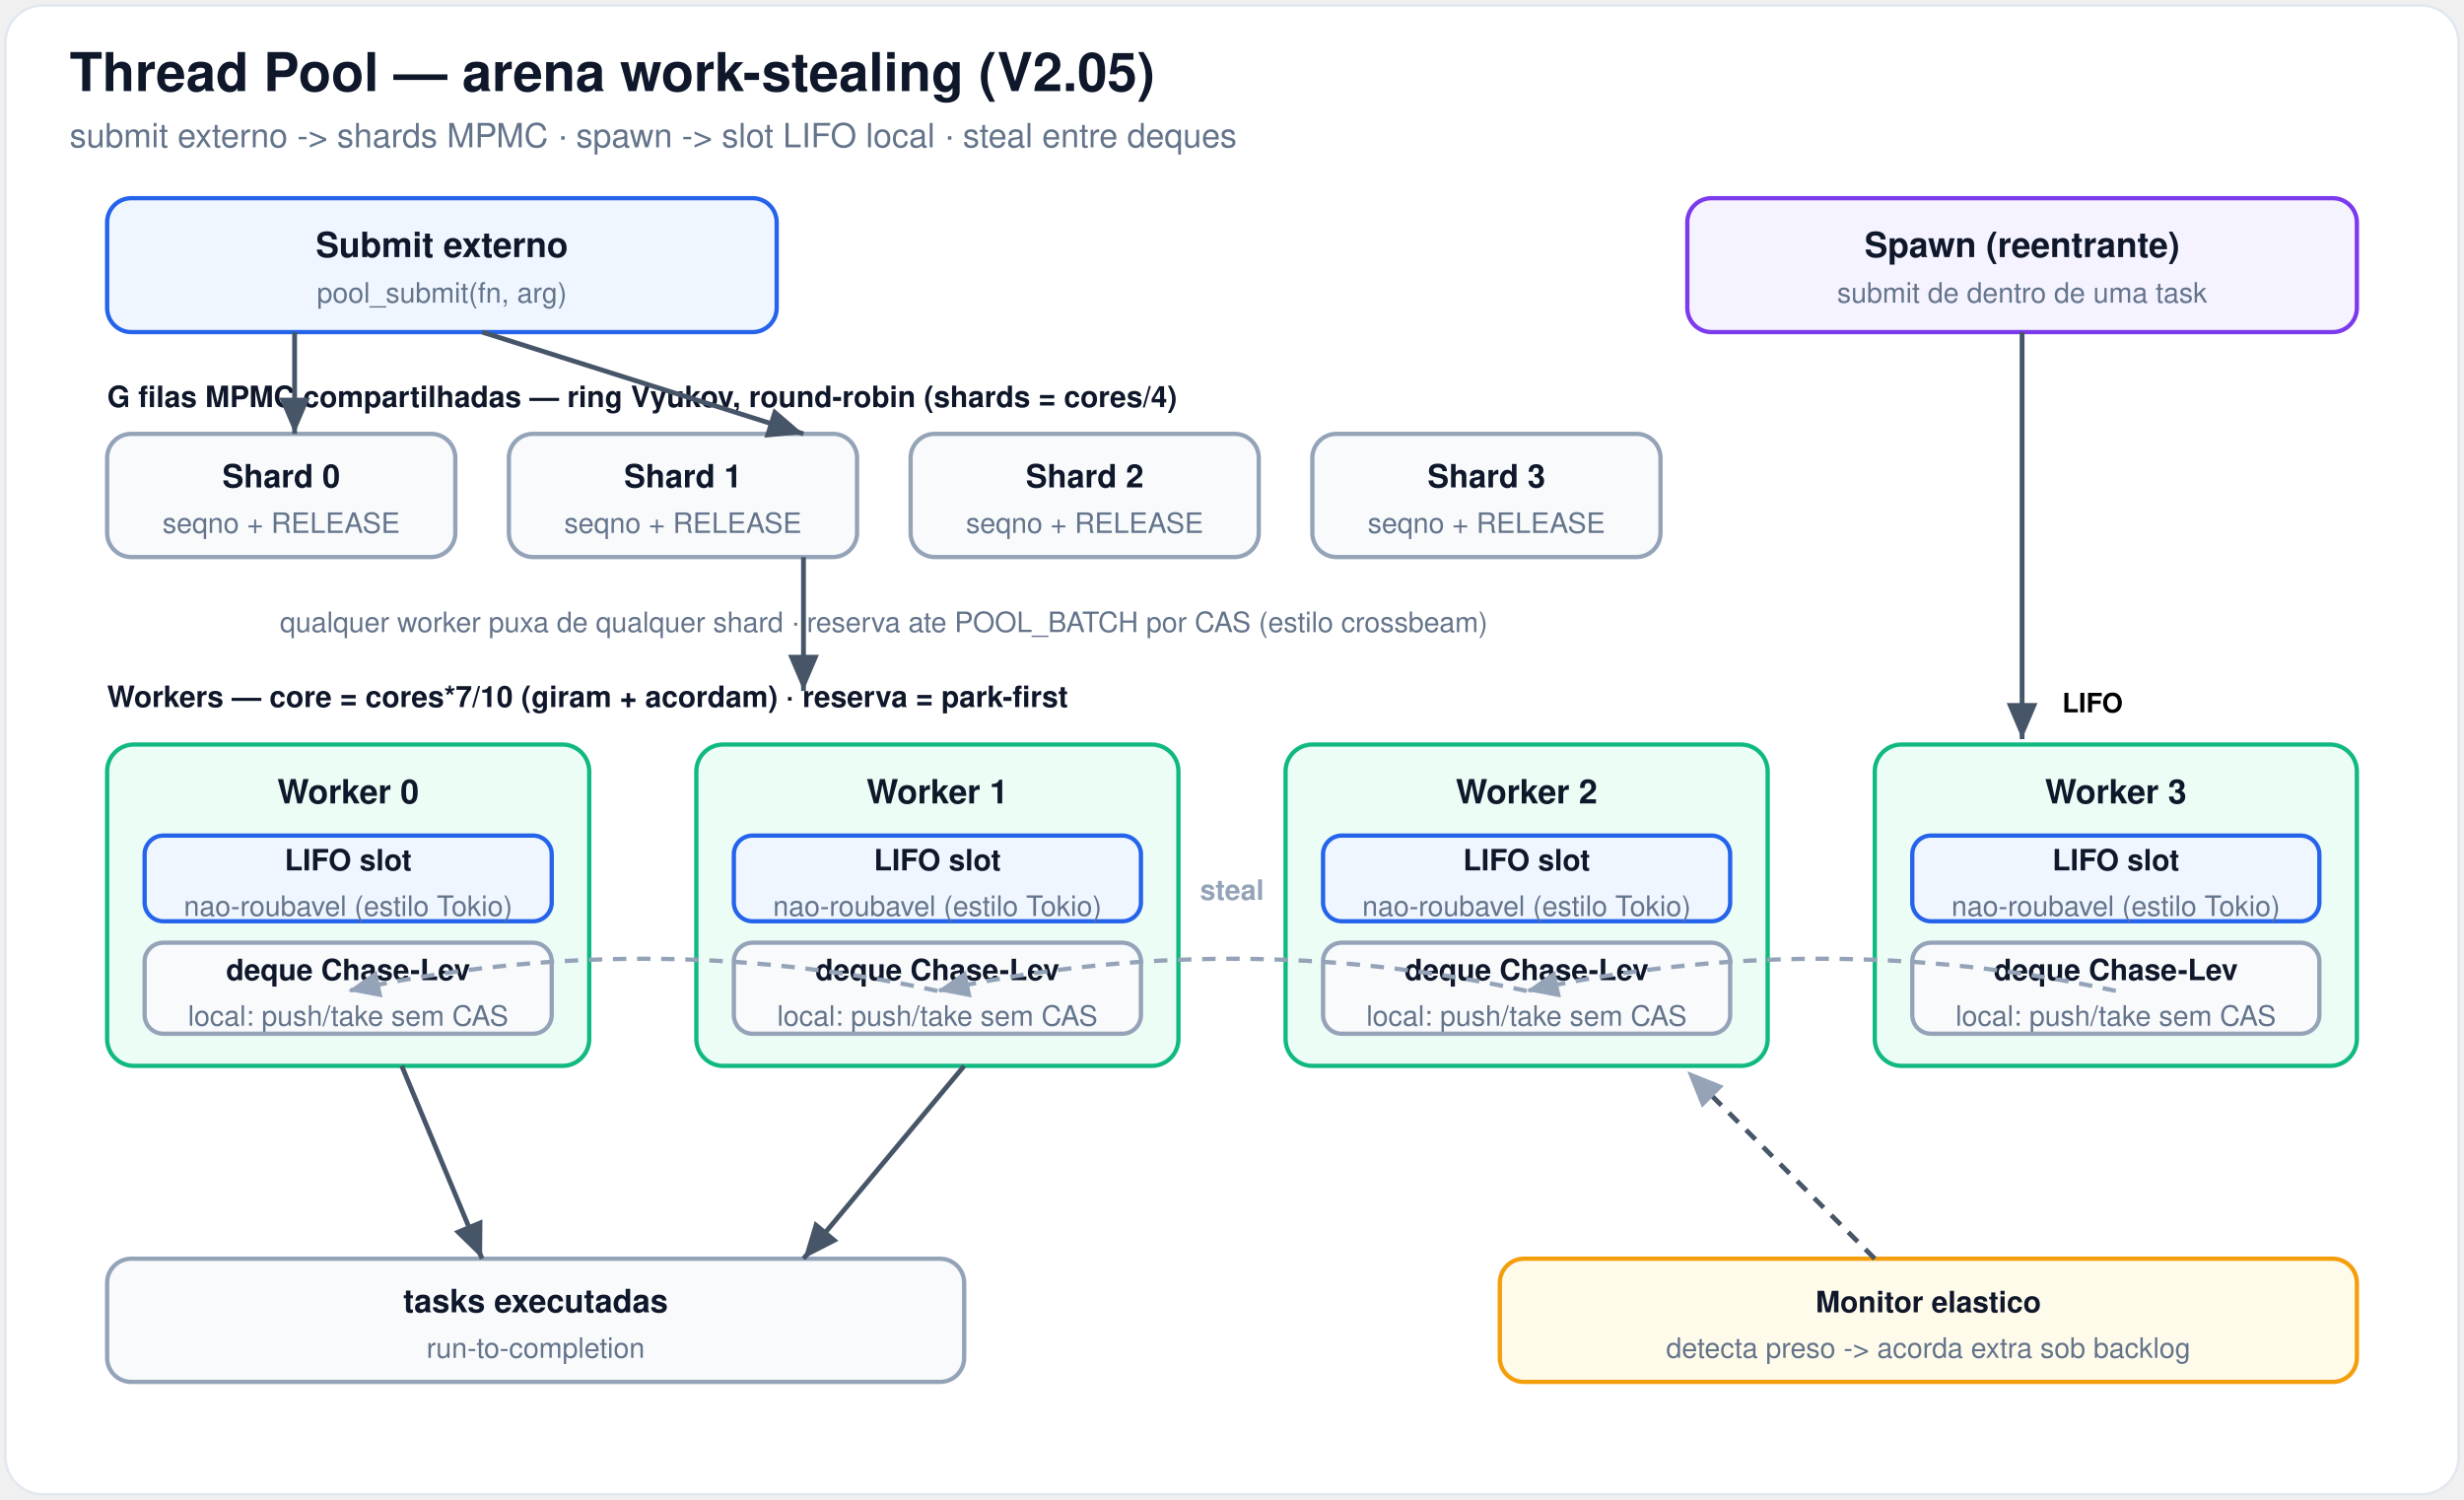
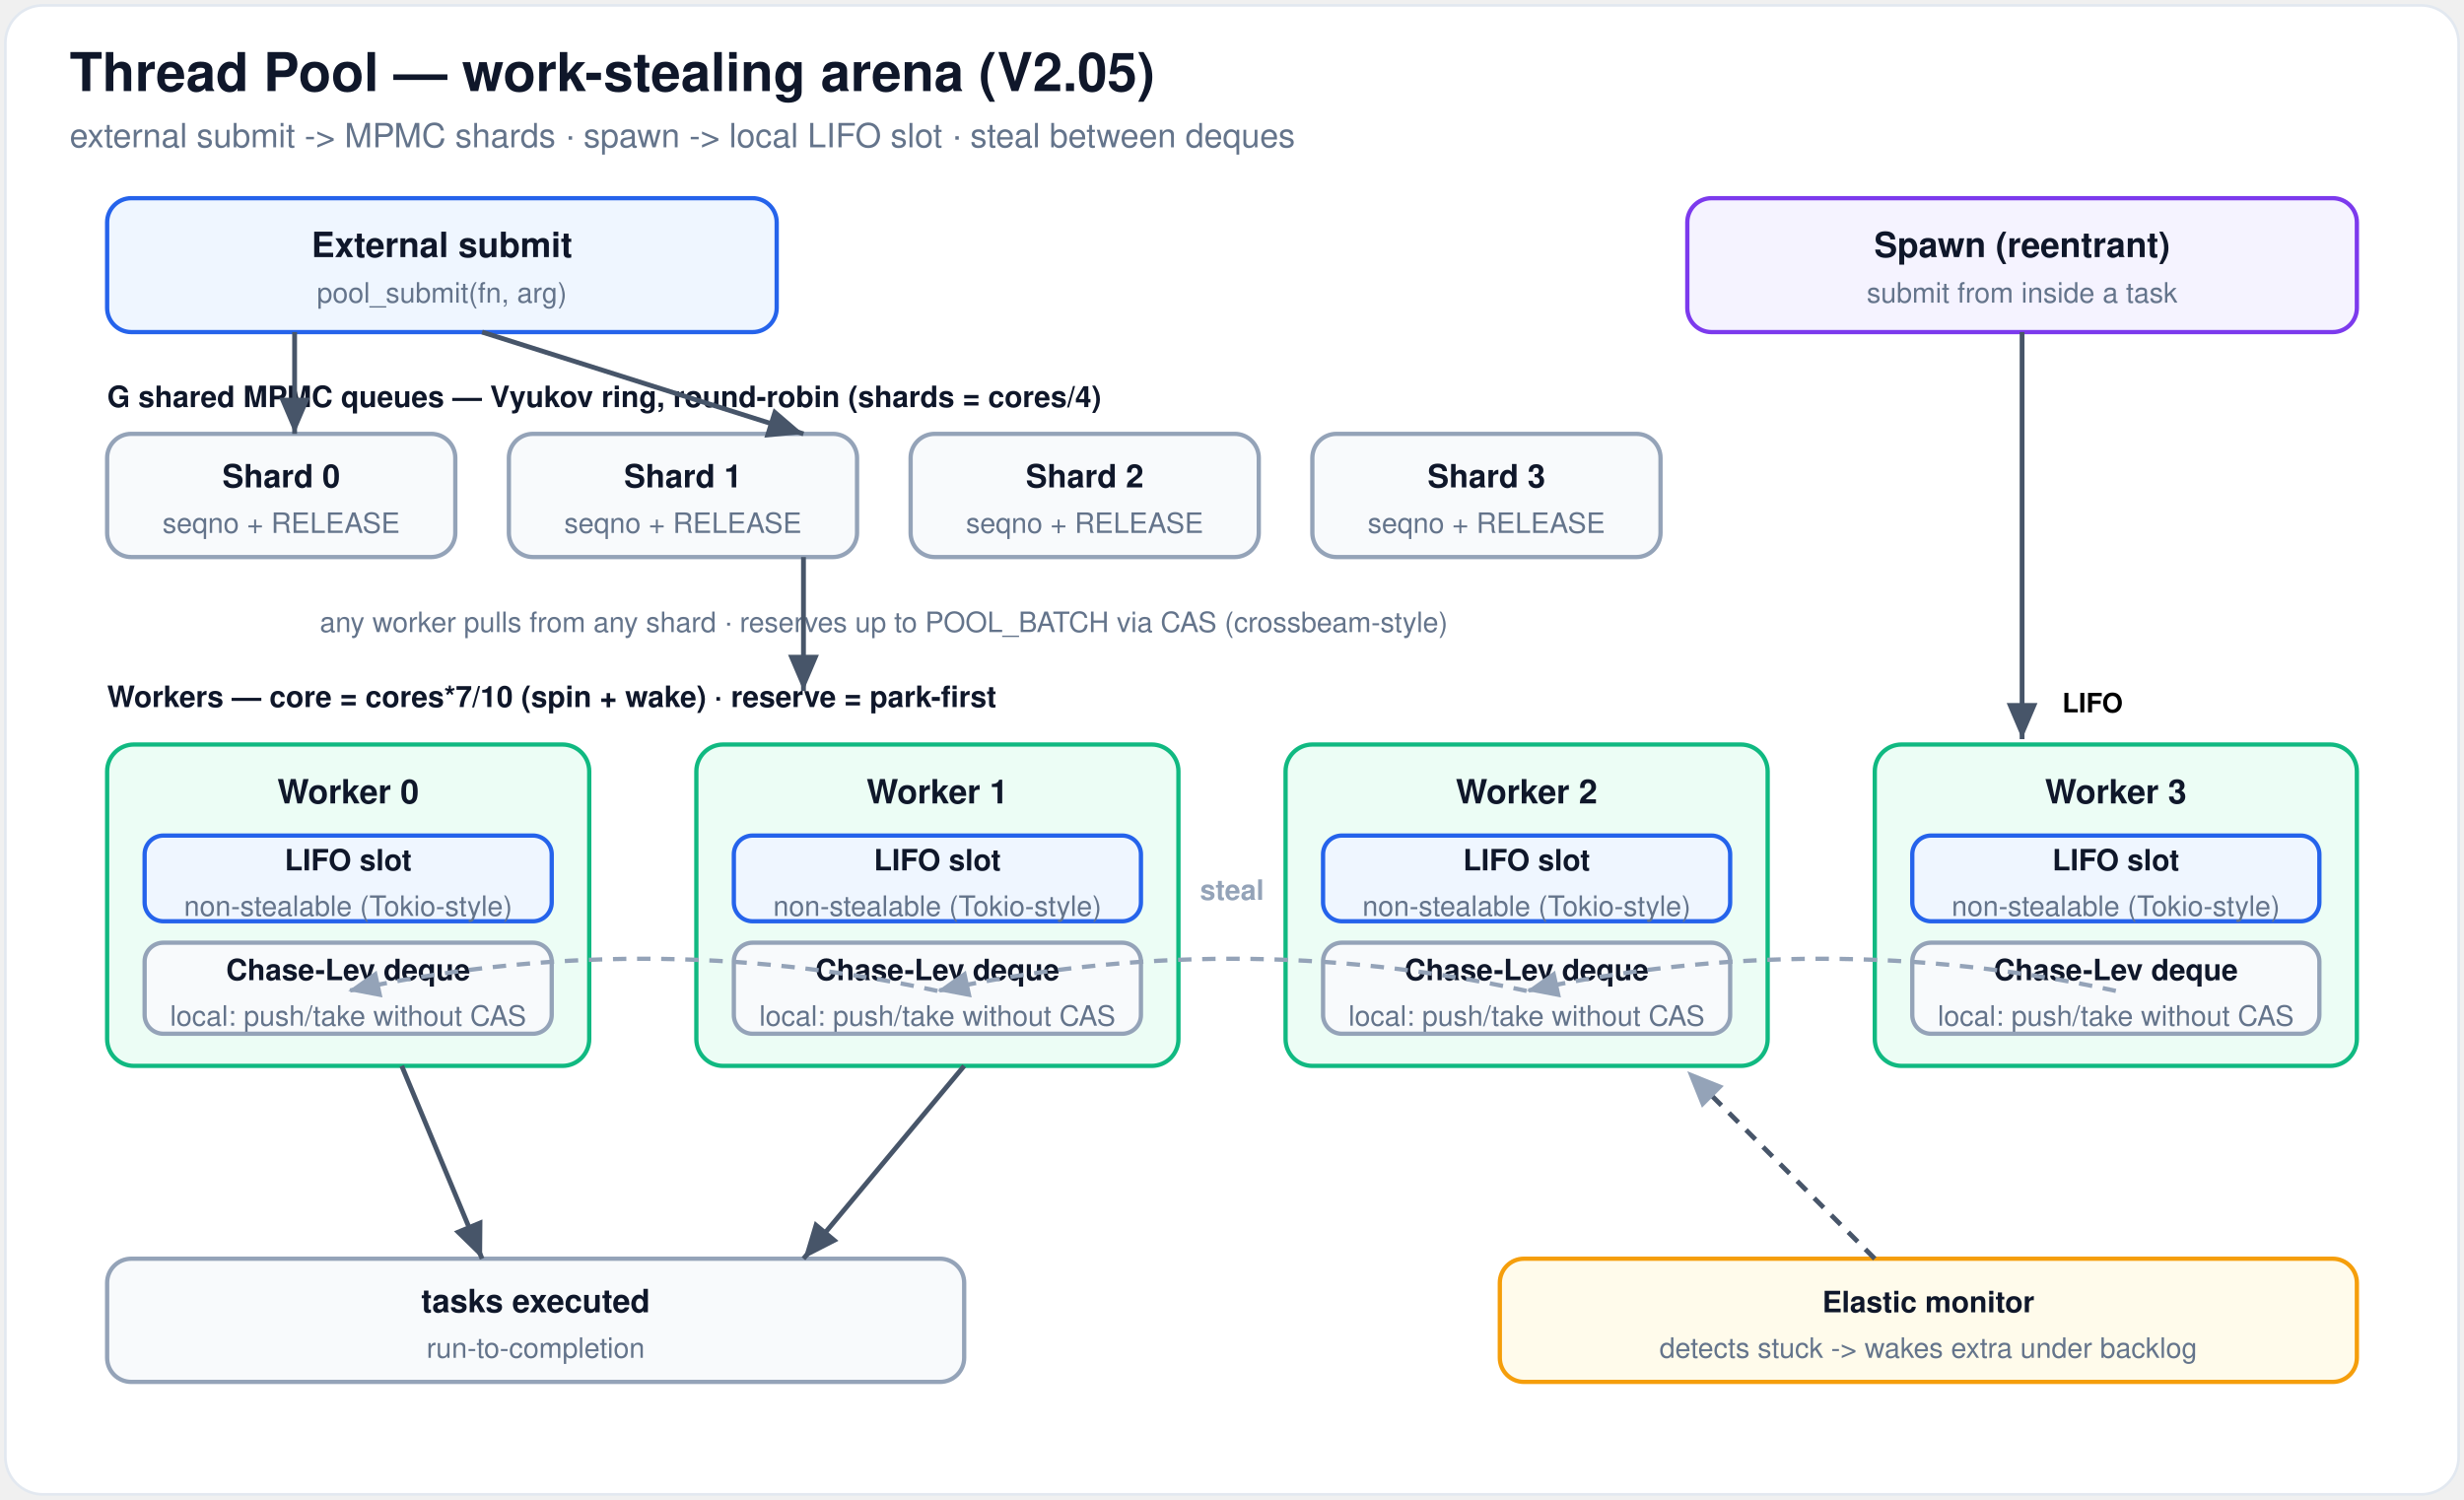
<svg xmlns="http://www.w3.org/2000/svg" viewBox="0 0 920 560" font-family="Segoe UI, Helvetica, Arial, sans-serif">
  <defs>
    <marker id="ah" markerWidth="9" markerHeight="9" refX="7.5" refY="3.2" orient="auto">
      <path d="M0,0 L7.5,3.2 L0,6.4 Z" fill="#475569" />
    </marker>
    <marker id="ahd" markerWidth="9" markerHeight="9" refX="7.5" refY="3.2" orient="auto">
      <path d="M0,0 L7.5,3.2 L0,6.4 Z" fill="#94a3b8" />
    </marker>
  </defs>
  <rect x="2" y="2" width="916" height="556" rx="14" fill="#ffffff" stroke="#e2e8f0" />
-   <text x="26" y="34" font-size="20" font-weight="700" fill="#0f172a">Thread Pool — arena work-stealing (V2.05)</text>
-   <text x="26" y="55" font-size="12.5" fill="#64748b">submit externo -&gt; shards MPMC · spawn -&gt; slot LIFO local · steal entre deques</text>
+   <text x="26" y="34" font-size="20" font-weight="700" fill="#0f172a">Thread Pool — work-stealing arena (V2.05)</text>
+   <text x="26" y="55" font-size="12.5" fill="#64748b">external submit -&gt; MPMC shards · spawn -&gt; local LIFO slot · steal between deques</text>
  <rect x="40" y="74" width="250" height="50" rx="9" fill="#eff6ff" stroke="#2563eb" stroke-width="1.6" />
-   <text x="165.0" y="96.0" font-size="13" font-weight="600" text-anchor="middle" fill="#0f172a">Submit externo</text>
+   <text x="165.0" y="96.0" font-size="13" font-weight="600" text-anchor="middle" fill="#0f172a">External submit</text>
  <text x="165.0" y="113.0" font-size="10.5" text-anchor="middle" fill="#64748b">pool_submit(fn, arg)</text>
  <rect x="630" y="74" width="250" height="50" rx="9" fill="#f5f3ff" stroke="#7c3aed" stroke-width="1.6" />
-   <text x="755.0" y="96.0" font-size="13" font-weight="600" text-anchor="middle" fill="#0f172a">Spawn (reentrante)</text>
-   <text x="755.0" y="113.0" font-size="10.5" text-anchor="middle" fill="#64748b">submit de dentro de uma task</text>
-   <text x="40" y="152" font-size="11" text-anchor="start" fill="#0f172a" font-weight="600">G filas MPMC compartilhadas — ring Vyukov, round-robin (shards = cores/4)</text>
+   <text x="755.0" y="96.0" font-size="13" font-weight="600" text-anchor="middle" fill="#0f172a">Spawn (reentrant)</text>
+   <text x="755.0" y="113.0" font-size="10.5" text-anchor="middle" fill="#64748b">submit from inside a task</text>
+   <text x="40" y="152" font-size="11" text-anchor="start" fill="#0f172a" font-weight="600">G shared MPMC queues — Vyukov ring, round-robin (shards = cores/4)</text>
  <rect x="40" y="162" width="130" height="46" rx="9" fill="#f8fafc" stroke="#94a3b8" stroke-width="1.6" />
  <text x="105.0" y="182.0" font-size="12" font-weight="600" text-anchor="middle" fill="#0f172a">Shard 0</text>
  <text x="105.0" y="199.0" font-size="10.5" text-anchor="middle" fill="#64748b">seqno + RELEASE</text>
  <rect x="190" y="162" width="130" height="46" rx="9" fill="#f8fafc" stroke="#94a3b8" stroke-width="1.6" />
  <text x="255.0" y="182.0" font-size="12" font-weight="600" text-anchor="middle" fill="#0f172a">Shard 1</text>
  <text x="255.0" y="199.0" font-size="10.5" text-anchor="middle" fill="#64748b">seqno + RELEASE</text>
  <rect x="340" y="162" width="130" height="46" rx="9" fill="#f8fafc" stroke="#94a3b8" stroke-width="1.6" />
  <text x="405.0" y="182.0" font-size="12" font-weight="600" text-anchor="middle" fill="#0f172a">Shard 2</text>
  <text x="405.0" y="199.0" font-size="10.5" text-anchor="middle" fill="#64748b">seqno + RELEASE</text>
  <rect x="490" y="162" width="130" height="46" rx="9" fill="#f8fafc" stroke="#94a3b8" stroke-width="1.6" />
  <text x="555.0" y="182.0" font-size="12" font-weight="600" text-anchor="middle" fill="#0f172a">Shard 3</text>
  <text x="555.0" y="199.0" font-size="10.5" text-anchor="middle" fill="#64748b">seqno + RELEASE</text>
  <line x1="110.0" y1="124.0" x2="110.0" y2="162.0" stroke="#475569" stroke-width="1.8" marker-end="url(#ah)" />
  <line x1="180.0" y1="124.0" x2="300.0" y2="162.0" stroke="#475569" stroke-width="1.8" marker-end="url(#ah)" />
-   <text x="330" y="236" font-size="10.5" text-anchor="middle" fill="#64748b" font-weight="400">qualquer worker puxa de qualquer shard · reserva ate POOL_BATCH por CAS (estilo crossbeam)</text>
+   <text x="330" y="236" font-size="10.5" text-anchor="middle" fill="#64748b" font-weight="400">any worker pulls from any shard · reserves up to POOL_BATCH via CAS (crossbeam-style)</text>
  <line x1="300.0" y1="208.0" x2="300.0" y2="258.0" stroke="#475569" stroke-width="1.8" marker-end="url(#ah)" />
-   <text x="40" y="264" font-size="11" text-anchor="start" fill="#0f172a" font-weight="600">Workers — core = cores*7/10 (giram + acordam) · reserva = park-first</text>
+   <text x="40" y="264" font-size="11" text-anchor="start" fill="#0f172a" font-weight="600">Workers — core = cores*7/10 (spin + wake) · reserve = park-first</text>
  <rect x="40" y="278" width="180" height="120" rx="10" fill="#ecfdf5" stroke="#10b981" stroke-width="1.6" />
  <text x="130" y="300" font-size="12.5" text-anchor="middle" fill="#0f172a" font-weight="700">Worker 0</text>
  <rect x="54" y="312" width="152" height="32" rx="7" fill="#eff6ff" stroke="#2563eb" stroke-width="1.6" />
  <text x="130.0" y="325.0" font-size="11" font-weight="600" text-anchor="middle" fill="#0f172a">LIFO slot</text>
-   <text x="130.0" y="342.0" font-size="10.5" text-anchor="middle" fill="#64748b">nao-roubavel (estilo Tokio)</text>
+   <text x="130.0" y="342.0" font-size="10.5" text-anchor="middle" fill="#64748b">non-stealable (Tokio-style)</text>
  <rect x="54" y="352" width="152" height="34" rx="7" fill="#f8fafc" stroke="#94a3b8" stroke-width="1.6" />
-   <text x="130.0" y="366.0" font-size="11" font-weight="600" text-anchor="middle" fill="#0f172a">deque Chase-Lev</text>
-   <text x="130.0" y="383.0" font-size="10.5" text-anchor="middle" fill="#64748b">local: push/take sem CAS</text>
+   <text x="130.0" y="366.0" font-size="11" font-weight="600" text-anchor="middle" fill="#0f172a">Chase-Lev deque</text>
+   <text x="130.0" y="383.0" font-size="10.5" text-anchor="middle" fill="#64748b">local: push/take without CAS</text>
  <rect x="260" y="278" width="180" height="120" rx="10" fill="#ecfdf5" stroke="#10b981" stroke-width="1.6" />
  <text x="350" y="300" font-size="12.5" text-anchor="middle" fill="#0f172a" font-weight="700">Worker 1</text>
  <rect x="274" y="312" width="152" height="32" rx="7" fill="#eff6ff" stroke="#2563eb" stroke-width="1.6" />
  <text x="350.0" y="325.0" font-size="11" font-weight="600" text-anchor="middle" fill="#0f172a">LIFO slot</text>
-   <text x="350.0" y="342.0" font-size="10.5" text-anchor="middle" fill="#64748b">nao-roubavel (estilo Tokio)</text>
+   <text x="350.0" y="342.0" font-size="10.5" text-anchor="middle" fill="#64748b">non-stealable (Tokio-style)</text>
  <rect x="274" y="352" width="152" height="34" rx="7" fill="#f8fafc" stroke="#94a3b8" stroke-width="1.6" />
-   <text x="350.0" y="366.0" font-size="11" font-weight="600" text-anchor="middle" fill="#0f172a">deque Chase-Lev</text>
-   <text x="350.0" y="383.0" font-size="10.5" text-anchor="middle" fill="#64748b">local: push/take sem CAS</text>
+   <text x="350.0" y="366.0" font-size="11" font-weight="600" text-anchor="middle" fill="#0f172a">Chase-Lev deque</text>
+   <text x="350.0" y="383.0" font-size="10.5" text-anchor="middle" fill="#64748b">local: push/take without CAS</text>
  <rect x="480" y="278" width="180" height="120" rx="10" fill="#ecfdf5" stroke="#10b981" stroke-width="1.6" />
  <text x="570" y="300" font-size="12.5" text-anchor="middle" fill="#0f172a" font-weight="700">Worker 2</text>
  <rect x="494" y="312" width="152" height="32" rx="7" fill="#eff6ff" stroke="#2563eb" stroke-width="1.6" />
  <text x="570.0" y="325.0" font-size="11" font-weight="600" text-anchor="middle" fill="#0f172a">LIFO slot</text>
-   <text x="570.0" y="342.0" font-size="10.5" text-anchor="middle" fill="#64748b">nao-roubavel (estilo Tokio)</text>
+   <text x="570.0" y="342.0" font-size="10.5" text-anchor="middle" fill="#64748b">non-stealable (Tokio-style)</text>
  <rect x="494" y="352" width="152" height="34" rx="7" fill="#f8fafc" stroke="#94a3b8" stroke-width="1.6" />
-   <text x="570.0" y="366.0" font-size="11" font-weight="600" text-anchor="middle" fill="#0f172a">deque Chase-Lev</text>
-   <text x="570.0" y="383.0" font-size="10.5" text-anchor="middle" fill="#64748b">local: push/take sem CAS</text>
+   <text x="570.0" y="366.0" font-size="11" font-weight="600" text-anchor="middle" fill="#0f172a">Chase-Lev deque</text>
+   <text x="570.0" y="383.0" font-size="10.5" text-anchor="middle" fill="#64748b">local: push/take without CAS</text>
  <rect x="700" y="278" width="180" height="120" rx="10" fill="#ecfdf5" stroke="#10b981" stroke-width="1.6" />
  <text x="790" y="300" font-size="12.5" text-anchor="middle" fill="#0f172a" font-weight="700">Worker 3</text>
  <rect x="714" y="312" width="152" height="32" rx="7" fill="#eff6ff" stroke="#2563eb" stroke-width="1.6" />
  <text x="790.0" y="325.0" font-size="11" font-weight="600" text-anchor="middle" fill="#0f172a">LIFO slot</text>
-   <text x="790.0" y="342.0" font-size="10.5" text-anchor="middle" fill="#64748b">nao-roubavel (estilo Tokio)</text>
+   <text x="790.0" y="342.0" font-size="10.5" text-anchor="middle" fill="#64748b">non-stealable (Tokio-style)</text>
  <rect x="714" y="352" width="152" height="34" rx="7" fill="#f8fafc" stroke="#94a3b8" stroke-width="1.6" />
-   <text x="790.0" y="366.0" font-size="11" font-weight="600" text-anchor="middle" fill="#0f172a">deque Chase-Lev</text>
-   <text x="790.0" y="383.0" font-size="10.5" text-anchor="middle" fill="#64748b">local: push/take sem CAS</text>
+   <text x="790.0" y="366.0" font-size="11" font-weight="600" text-anchor="middle" fill="#0f172a">Chase-Lev deque</text>
+   <text x="790.0" y="383.0" font-size="10.5" text-anchor="middle" fill="#64748b">local: push/take without CAS</text>
  <path d="M350.0,370.0 Q240.0,346.0 130.0,370.0" fill="none" stroke="#94a3b8" stroke-width="1.6" stroke-dasharray="5 4" marker-end="url(#ahd)" />
  <path d="M570.0,370.0 Q460.0,346.0 350.0,370.0" fill="none" stroke="#94a3b8" stroke-width="1.6" stroke-dasharray="5 4" marker-end="url(#ahd)" />
  <path d="M790.0,370.0 Q680.0,346.0 570.0,370.0" fill="none" stroke="#94a3b8" stroke-width="1.6" stroke-dasharray="5 4" marker-end="url(#ahd)" />
  <text x="460" y="336" font-size="10.5" text-anchor="middle" fill="#94a3b8" font-weight="600">steal</text>
  <line x1="755.0" y1="124.0" x2="755.0" y2="276.0" stroke="#475569" stroke-width="1.8" marker-end="url(#ah)" />
  <text x="770" y="266" font-size="10" text-anchor="start" fill="('#f5f3ff', '#7c3aed')" font-weight="600">LIFO</text>
  <rect x="40" y="470" width="320" height="46" rx="9" fill="#f8fafc" stroke="#94a3b8" stroke-width="1.6" />
-   <text x="200.0" y="490.0" font-size="12" font-weight="600" text-anchor="middle" fill="#0f172a">tasks executadas</text>
+   <text x="200.0" y="490.0" font-size="12" font-weight="600" text-anchor="middle" fill="#0f172a">tasks executed</text>
  <text x="200.0" y="507.0" font-size="10.5" text-anchor="middle" fill="#64748b">run-to-completion</text>
  <rect x="560" y="470" width="320" height="46" rx="9" fill="#fffbeb" stroke="#f59e0b" stroke-width="1.6" />
-   <text x="720.0" y="490.0" font-size="11" font-weight="600" text-anchor="middle" fill="#0f172a">Monitor elastico</text>
-   <text x="720.0" y="507.0" font-size="10.5" text-anchor="middle" fill="#64748b">detecta preso -&gt; acorda extra sob backlog</text>
+   <text x="720.0" y="490.0" font-size="11" font-weight="600" text-anchor="middle" fill="#0f172a">Elastic monitor</text>
+   <text x="720.0" y="507.0" font-size="10.5" text-anchor="middle" fill="#64748b">detects stuck -&gt; wakes extra under backlog</text>
  <line x1="150.0" y1="398.0" x2="180.0" y2="470.0" stroke="#475569" stroke-width="1.8" marker-end="url(#ah)" />
  <line x1="360.0" y1="398.0" x2="300.0" y2="470.0" stroke="#475569" stroke-width="1.8" marker-end="url(#ah)" />
  <line x1="700.0" y1="470.0" x2="630.0" y2="400.0" stroke="#475569" stroke-width="1.8" stroke-dasharray="5 4" marker-end="url(#ahd)" />
</svg>
